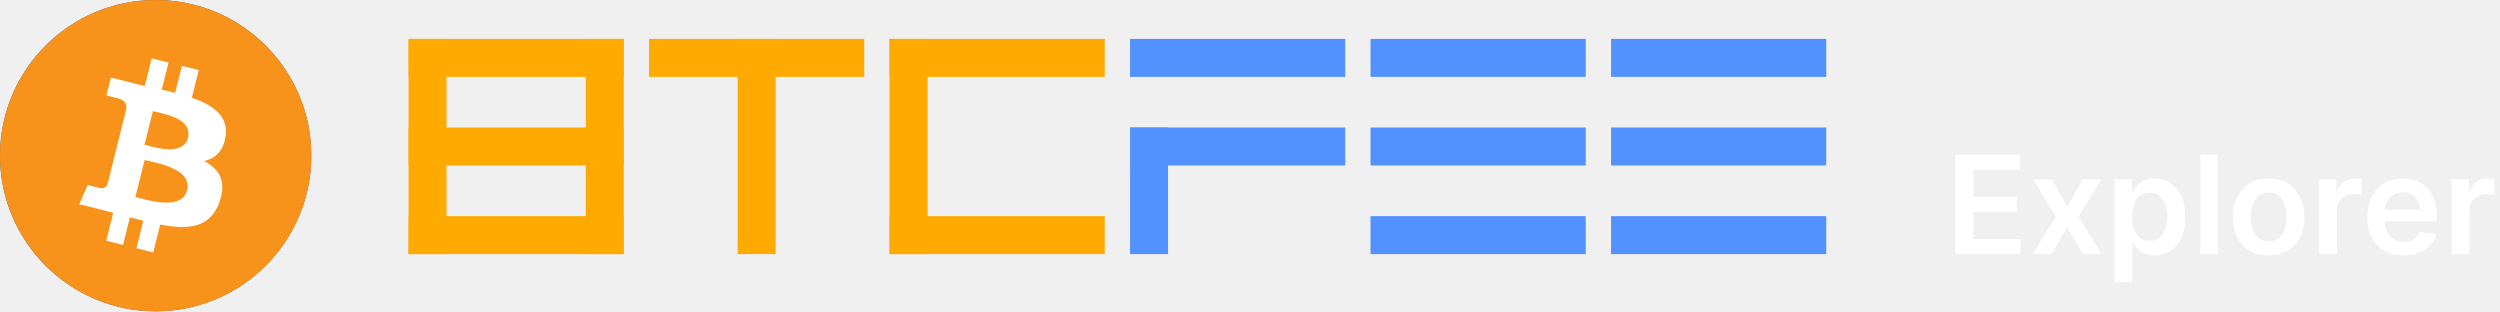
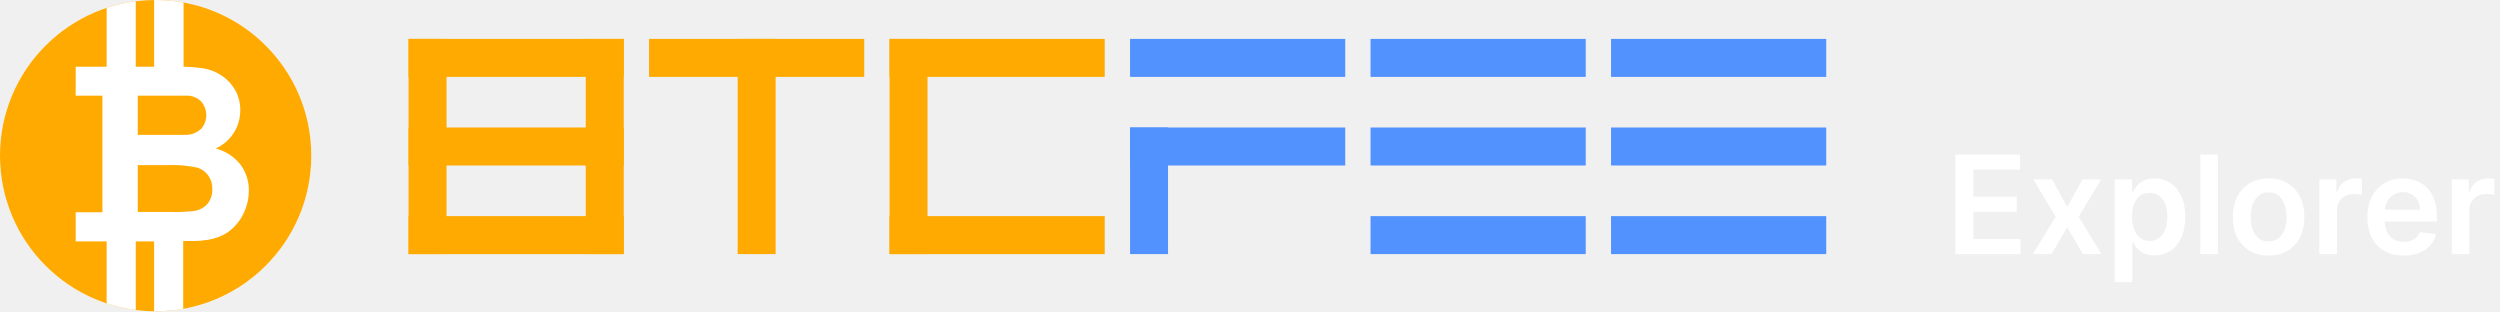
<svg xmlns="http://www.w3.org/2000/svg" width="257" height="32" viewBox="0 0 257 32" fill="none">
  <path d="M201.008 26.121V15.883H207.666V17.438H202.862V20.217H207.321V21.772H202.862V24.566H207.706V26.121H201.008Z" fill="white" />
-   <path d="M210.958 18.443L212.507 21.277L214.082 18.443H215.997L213.682 22.282L216.037 26.121H214.132L212.507 23.357L210.898 26.121H208.978L211.318 22.282L209.038 18.443H210.958Z" fill="white" />
-   <path d="M217.396 29V18.443H219.176V19.712H219.281C219.374 19.526 219.506 19.327 219.676 19.117C219.846 18.904 220.076 18.723 220.366 18.573C220.656 18.419 221.025 18.343 221.475 18.343C222.069 18.343 222.603 18.494 223.08 18.797C223.56 19.097 223.94 19.542 224.22 20.132C224.503 20.719 224.645 21.439 224.645 22.292C224.645 23.135 224.506 23.851 224.23 24.441C223.953 25.031 223.577 25.481 223.1 25.791C222.623 26.101 222.084 26.256 221.48 26.256C221.04 26.256 220.676 26.183 220.386 26.036C220.096 25.889 219.862 25.713 219.686 25.506C219.513 25.296 219.378 25.098 219.281 24.911H219.206V29H217.396ZM219.171 22.282C219.171 22.778 219.241 23.213 219.381 23.586C219.524 23.96 219.729 24.251 219.996 24.461C220.266 24.668 220.592 24.771 220.976 24.771C221.375 24.771 221.71 24.665 221.98 24.451C222.25 24.235 222.454 23.94 222.59 23.566C222.73 23.19 222.8 22.762 222.8 22.282C222.8 21.805 222.732 21.382 222.595 21.012C222.458 20.642 222.255 20.352 221.985 20.142C221.715 19.932 221.379 19.827 220.976 19.827C220.589 19.827 220.261 19.929 219.991 20.132C219.721 20.335 219.516 20.62 219.376 20.987C219.239 21.354 219.171 21.785 219.171 22.282Z" fill="white" />
-   <path d="M228.004 15.883V26.121H226.194V15.883H228.004Z" fill="white" />
-   <path d="M233.214 26.271C232.464 26.271 231.814 26.106 231.264 25.776C230.715 25.446 230.288 24.984 229.985 24.391C229.685 23.798 229.535 23.105 229.535 22.312C229.535 21.519 229.685 20.824 229.985 20.227C230.288 19.631 230.715 19.167 231.264 18.837C231.814 18.508 232.464 18.343 233.214 18.343C233.964 18.343 234.614 18.508 235.164 18.837C235.713 19.167 236.138 19.631 236.438 20.227C236.741 20.824 236.893 21.519 236.893 22.312C236.893 23.105 236.741 23.798 236.438 24.391C236.138 24.984 235.713 25.446 235.164 25.776C234.614 26.106 233.964 26.271 233.214 26.271ZM233.224 24.821C233.631 24.821 233.97 24.709 234.244 24.486C234.517 24.26 234.72 23.956 234.854 23.576C234.99 23.197 235.059 22.773 235.059 22.307C235.059 21.837 234.99 21.412 234.854 21.032C234.72 20.649 234.517 20.344 234.244 20.117C233.97 19.891 233.631 19.777 233.224 19.777C232.807 19.777 232.461 19.891 232.184 20.117C231.911 20.344 231.706 20.649 231.569 21.032C231.436 21.412 231.369 21.837 231.369 22.307C231.369 22.773 231.436 23.197 231.569 23.576C231.706 23.956 231.911 24.26 232.184 24.486C232.461 24.709 232.807 24.821 233.224 24.821Z" fill="white" />
-   <path d="M238.429 26.121V18.443H240.184V19.722H240.264C240.404 19.279 240.644 18.938 240.983 18.698C241.327 18.454 241.718 18.333 242.158 18.333C242.258 18.333 242.37 18.338 242.493 18.348C242.62 18.354 242.725 18.366 242.808 18.383V20.047C242.731 20.021 242.61 19.997 242.443 19.977C242.28 19.954 242.122 19.942 241.968 19.942C241.638 19.942 241.342 20.014 241.078 20.157C240.818 20.297 240.614 20.492 240.464 20.742C240.314 20.992 240.239 21.28 240.239 21.607V26.121H238.429Z" fill="white" />
-   <path d="M247.093 26.271C246.323 26.271 245.659 26.111 245.099 25.791C244.542 25.468 244.114 25.011 243.814 24.421C243.514 23.828 243.364 23.13 243.364 22.327C243.364 21.537 243.514 20.844 243.814 20.247C244.117 19.647 244.541 19.181 245.084 18.848C245.627 18.511 246.265 18.343 246.998 18.343C247.472 18.343 247.918 18.419 248.338 18.573C248.761 18.723 249.134 18.956 249.458 19.272C249.784 19.589 250.041 19.992 250.228 20.482C250.414 20.969 250.508 21.549 250.508 22.222V22.777H244.214V21.557H248.773C248.77 21.21 248.695 20.902 248.548 20.632C248.401 20.359 248.196 20.144 247.933 19.987C247.673 19.831 247.37 19.752 247.023 19.752C246.653 19.752 246.328 19.842 246.049 20.022C245.769 20.199 245.55 20.432 245.394 20.722C245.24 21.009 245.162 21.324 245.159 21.667V22.732C245.159 23.178 245.24 23.561 245.404 23.881C245.567 24.198 245.795 24.441 246.089 24.611C246.382 24.778 246.725 24.861 247.118 24.861C247.382 24.861 247.62 24.825 247.833 24.751C248.046 24.674 248.231 24.563 248.388 24.416C248.545 24.27 248.663 24.088 248.743 23.871L250.433 24.061C250.326 24.508 250.123 24.898 249.823 25.231C249.526 25.561 249.146 25.818 248.683 26.001C248.22 26.181 247.69 26.271 247.093 26.271Z" fill="white" />
-   <path d="M252.038 26.121V18.443H253.793V19.722H253.873C254.013 19.279 254.253 18.938 254.593 18.698C254.936 18.454 255.328 18.333 255.768 18.333C255.868 18.333 255.979 18.338 256.102 18.348C256.229 18.354 256.334 18.366 256.417 18.383V20.047C256.341 20.021 256.219 19.997 256.052 19.977C255.889 19.954 255.731 19.942 255.578 19.942C255.248 19.942 254.951 20.014 254.688 20.157C254.428 20.297 254.223 20.492 254.073 20.742C253.923 20.992 253.848 21.28 253.848 21.607V26.121H252.038Z" fill="white" />
+   <path d="M210.958 18.443L212.508 21.277L214.082 18.443H215.997L213.682 22.282L216.037 26.121H214.132L212.508 23.357L210.898 26.121H208.978L211.318 22.282L209.038 18.443H210.958Z" fill="white" />
+   <path d="M217.397 29V18.443H219.176V19.712H219.281C219.374 19.526 219.506 19.327 219.676 19.117C219.846 18.904 220.076 18.723 220.366 18.573C220.656 18.419 221.026 18.343 221.476 18.343C222.069 18.343 222.604 18.494 223.08 18.797C223.56 19.097 223.94 19.542 224.22 20.132C224.503 20.719 224.645 21.439 224.645 22.292C224.645 23.135 224.507 23.851 224.23 24.441C223.953 25.031 223.577 25.481 223.1 25.791C222.624 26.101 222.084 26.256 221.481 26.256C221.041 26.256 220.676 26.183 220.386 26.036C220.096 25.889 219.863 25.713 219.686 25.506C219.513 25.296 219.378 25.098 219.281 24.911H219.206V29H217.397ZM219.171 22.282C219.171 22.778 219.241 23.213 219.381 23.586C219.524 23.96 219.729 24.251 219.996 24.461C220.266 24.668 220.593 24.771 220.976 24.771C221.376 24.771 221.711 24.665 221.981 24.451C222.25 24.235 222.454 23.94 222.59 23.566C222.73 23.19 222.8 22.762 222.8 22.282C222.8 21.805 222.732 21.382 222.595 21.012C222.459 20.642 222.255 20.352 221.986 20.142C221.716 19.932 221.379 19.827 220.976 19.827C220.589 19.827 220.261 19.929 219.991 20.132C219.721 20.335 219.516 20.62 219.376 20.987C219.239 21.354 219.171 21.785 219.171 22.282Z" fill="white" />
+   <path d="M228.004 15.883V26.121H226.195V15.883H228.004Z" fill="white" />
+   <path d="M233.214 26.271C232.464 26.271 231.815 26.106 231.265 25.776C230.715 25.446 230.288 24.984 229.985 24.391C229.685 23.798 229.535 23.105 229.535 22.312C229.535 21.519 229.685 20.824 229.985 20.227C230.288 19.631 230.715 19.167 231.265 18.837C231.815 18.508 232.464 18.343 233.214 18.343C233.964 18.343 234.614 18.508 235.164 18.837C235.714 19.167 236.139 19.631 236.438 20.227C236.742 20.824 236.893 21.519 236.893 22.312C236.893 23.105 236.742 23.798 236.438 24.391C236.139 24.984 235.714 25.446 235.164 25.776C234.614 26.106 233.964 26.271 233.214 26.271ZM233.224 24.821C233.631 24.821 233.971 24.709 234.244 24.486C234.517 24.26 234.721 23.956 234.854 23.576C234.99 23.197 235.059 22.773 235.059 22.307C235.059 21.837 234.99 21.412 234.854 21.032C234.721 20.649 234.517 20.344 234.244 20.117C233.971 19.891 233.631 19.777 233.224 19.777C232.808 19.777 232.461 19.891 232.184 20.117C231.911 20.344 231.706 20.649 231.57 21.032C231.436 21.412 231.37 21.837 231.37 22.307C231.37 22.773 231.436 23.197 231.57 23.576C231.706 23.956 231.911 24.26 232.184 24.486C232.461 24.709 232.808 24.821 233.224 24.821Z" fill="white" />
+   <path d="M238.429 26.121V18.443H240.184V19.722H240.264C240.404 19.279 240.644 18.938 240.984 18.698C241.327 18.454 241.719 18.333 242.158 18.333C242.258 18.333 242.37 18.338 242.493 18.348C242.62 18.354 242.725 18.366 242.808 18.383V20.047C242.732 20.021 242.61 19.997 242.443 19.977C242.28 19.954 242.122 19.942 241.968 19.942C241.639 19.942 241.342 20.014 241.079 20.157C240.819 20.297 240.614 20.492 240.464 20.742C240.314 20.992 240.239 21.28 240.239 21.607V26.121H238.429Z" fill="white" />
+   <path d="M247.094 26.271C246.324 26.271 245.659 26.111 245.099 25.791C244.542 25.468 244.114 25.011 243.814 24.421C243.514 23.828 243.364 23.13 243.364 22.327C243.364 21.537 243.514 20.844 243.814 20.247C244.118 19.647 244.541 19.181 245.084 18.848C245.627 18.511 246.265 18.343 246.999 18.343C247.472 18.343 247.918 18.419 248.338 18.573C248.761 18.723 249.135 18.956 249.458 19.272C249.785 19.589 250.041 19.992 250.228 20.482C250.414 20.969 250.508 21.549 250.508 22.222V22.777H244.214V21.557H248.773C248.77 21.21 248.695 20.902 248.548 20.632C248.402 20.359 248.197 20.144 247.933 19.987C247.673 19.831 247.37 19.752 247.024 19.752C246.654 19.752 246.329 19.842 246.049 20.022C245.769 20.199 245.551 20.432 245.394 20.722C245.241 21.009 245.162 21.324 245.159 21.667V22.732C245.159 23.178 245.241 23.561 245.404 23.881C245.567 24.198 245.795 24.441 246.089 24.611C246.382 24.778 246.725 24.861 247.119 24.861C247.382 24.861 247.62 24.825 247.833 24.751C248.047 24.674 248.232 24.563 248.388 24.416C248.545 24.27 248.663 24.088 248.743 23.871L250.433 24.061C250.326 24.508 250.123 24.898 249.823 25.231C249.526 25.561 249.146 25.818 248.683 26.001C248.22 26.181 247.69 26.271 247.094 26.271Z" fill="white" />
+   <path d="M252.039 26.121V18.443H253.793V19.722H253.873C254.013 19.279 254.253 18.938 254.593 18.698C254.936 18.454 255.328 18.333 255.768 18.333C255.868 18.333 255.979 18.338 256.103 18.348C256.229 18.354 256.334 18.366 256.418 18.383V20.047C256.341 20.021 256.219 19.997 256.053 19.977C255.889 19.954 255.731 19.942 255.578 19.942C255.248 19.942 254.951 20.014 254.688 20.157C254.428 20.297 254.223 20.492 254.073 20.742C253.923 20.992 253.848 21.28 253.848 21.607V26.121H252.039Z" fill="white" />
  <rect x="42" y="4" width="22.121" height="3.904" fill="#FFAA00" />
  <rect x="140.891" y="4" width="22.121" height="3.904" fill="#5292FF" />
  <rect x="165.616" y="4" width="22.121" height="3.904" fill="#5292FF" />
  <rect x="116.168" y="4" width="22.121" height="3.904" fill="#5292FF" />
  <rect x="91.445" y="4" width="22.121" height="3.904" fill="#FFAA00" />
  <rect x="42" y="13.108" width="22.121" height="3.904" fill="#FFAA00" />
  <rect x="66.723" y="4" width="22.121" height="3.904" fill="#FFAA00" />
  <rect x="140.891" y="13.108" width="22.121" height="3.904" fill="#5292FF" />
  <rect x="165.616" y="13.108" width="22.121" height="3.904" fill="#5292FF" />
  <rect x="42" y="22.218" width="22.121" height="3.904" fill="#FFAA00" />
  <rect x="116.168" y="13.108" width="22.121" height="3.904" fill="#5292FF" />
  <rect x="140.891" y="22.218" width="22.121" height="3.904" fill="#5292FF" />
  <rect x="165.616" y="22.218" width="22.121" height="3.904" fill="#5292FF" />
  <rect x="91.445" y="22.218" width="22.121" height="3.904" fill="#FFAA00" />
-   <rect x="45.904" y="4" width="22.121" height="3.904" transform="rotate(90 45.9041 4)" fill="#FFAA00" />
+   <rect x="45.904" y="4" width="22.121" height="3.904" transform="rotate(90 45.9043 4)" fill="#FFAA00" />
  <rect x="64.121" y="4" width="22.121" height="3.904" transform="rotate(90 64.1206 4)" fill="#FFAA00" />
-   <rect x="79.735" y="4" width="22.121" height="3.904" transform="rotate(90 79.7351 4)" fill="#FFAA00" />
+   <rect x="79.735" y="4" width="22.121" height="3.904" transform="rotate(90 79.7354 4)" fill="#FFAA00" />
  <rect x="120.074" y="13.108" width="13.012" height="3.904" transform="rotate(90 120.074 13.1083)" fill="#5292FF" />
  <rect x="95.35" y="4" width="22.121" height="3.904" transform="rotate(90 95.3496 4)" fill="#FFAA00" />
-   <circle cx="16" cy="16" r="16" fill="#505060" />
-   <path d="M16 32C24.837 32 32 24.837 32 16C32 7.163 24.837 0 16 0C7.163 0 0 7.163 0 16C0 24.837 7.163 32 16 32Z" fill="#F7931A" />
-   <path fill-rule="evenodd" clip-rule="evenodd" d="M23.186 14.02C23.5 11.924 21.903 10.797 19.721 10.045L20.429 7.205L18.701 6.775L18.011 9.54C17.567 9.428 17.111 9.324 16.655 9.221L16.626 9.214L17.321 6.431L15.593 6L14.885 8.839L14.81 8.822C14.46 8.742 14.115 8.663 13.781 8.579L13.783 8.57L11.399 7.975L10.939 9.821C10.939 9.821 12.222 10.115 12.195 10.133C12.895 10.308 13.021 10.771 13 11.139L12.194 14.374C12.242 14.386 12.304 14.404 12.374 14.431L12.191 14.386L11.061 18.918C10.975 19.13 10.758 19.449 10.268 19.328C10.286 19.353 9.012 19.015 9.012 19.015L8.154 20.993L10.404 21.554C10.646 21.615 10.885 21.677 11.121 21.739L11.121 21.739C11.294 21.784 11.465 21.828 11.635 21.872L10.92 24.744L12.647 25.174L13.355 22.334C13.827 22.461 14.285 22.579 14.733 22.691L14.027 25.519L15.755 25.949L16.47 23.083C19.418 23.641 21.634 23.416 22.567 20.75C23.319 18.604 22.53 17.365 20.979 16.558C22.109 16.298 22.959 15.555 23.186 14.02ZM19.238 19.558C18.749 21.528 15.666 20.713 14.255 20.341L14.255 20.341C14.128 20.307 14.014 20.277 13.918 20.253L14.868 16.448C14.986 16.478 15.13 16.51 15.294 16.547L15.294 16.547C16.753 16.875 19.74 17.546 19.238 19.558ZM15.139 14.953C16.315 15.267 18.879 15.951 19.325 14.162C19.782 12.331 17.289 11.78 16.072 11.51C15.935 11.48 15.814 11.453 15.715 11.429L14.855 14.879C14.937 14.899 15.032 14.924 15.139 14.953Z" fill="white" />
+   <g clip-path="url(#clip0_2084_2)">
+     <rect width="32" height="32" rx="16" fill="white" />
+     <g clip-path="url(#clip1_2084_2)">
+       <path d="M39.75 -4.75H-3.5V38.5H39.75V-4.75Z" fill="#FFAA00" />
+       <path d="M24.699 16.892C24.056 16.091 23.169 15.52 22.173 15.266C22.923 14.928 23.56 14.381 24.008 13.691C24.456 13.001 24.696 12.196 24.699 11.374C24.718 10.636 24.538 9.908 24.18 9.263C23.841 8.666 23.367 8.157 22.796 7.775C22.235 7.394 21.597 7.141 20.928 7.031C20.246 6.932 19.558 6.874 18.869 6.858V-3.75H15.842V6.858H13.956V-3.75H10.963V6.858H7.78V9.834H10.53V21.823H7.78V24.816H10.963V36.375H13.956V24.816H15.842V36.375H18.834V24.781C19.89 24.781 20.564 24.781 21.014 24.695C21.886 24.622 22.725 24.331 23.454 23.847C24.118 23.369 24.653 22.733 25.011 21.996C25.382 21.255 25.578 20.438 25.581 19.608C25.599 18.63 25.289 17.674 24.699 16.892ZM16.239 9.834C17.97 9.834 18.973 9.834 19.336 9.834C19.854 9.864 20.341 10.086 20.703 10.457C21.026 10.845 21.204 11.335 21.204 11.841C21.204 12.346 21.026 12.836 20.703 13.225C20.298 13.597 19.78 13.822 19.232 13.865C18.886 13.865 18.021 13.865 16.603 13.865H14.164V9.834H16.239ZM21.326 20.958C20.977 21.344 20.507 21.6 19.994 21.684C19.172 21.778 18.346 21.813 17.52 21.788H14.164V16.979H17.087C18.166 16.924 19.248 17.011 20.305 17.238C20.76 17.386 21.154 17.678 21.43 18.069C21.702 18.471 21.841 18.949 21.827 19.435C21.853 19.987 21.674 20.529 21.326 20.958Z" fill="white" />
+     </g>
+   </g>
+   <defs>
+     <clipPath id="clip0_2084_2">
+       <rect width="32" height="32" rx="16" fill="white" />
+     </clipPath>
+     <clipPath id="clip1_2084_2">
+       <rect width="43.25" height="43.25" fill="white" transform="translate(-3.5 -4.75)" />
+     </clipPath>
+   </defs>
</svg>
